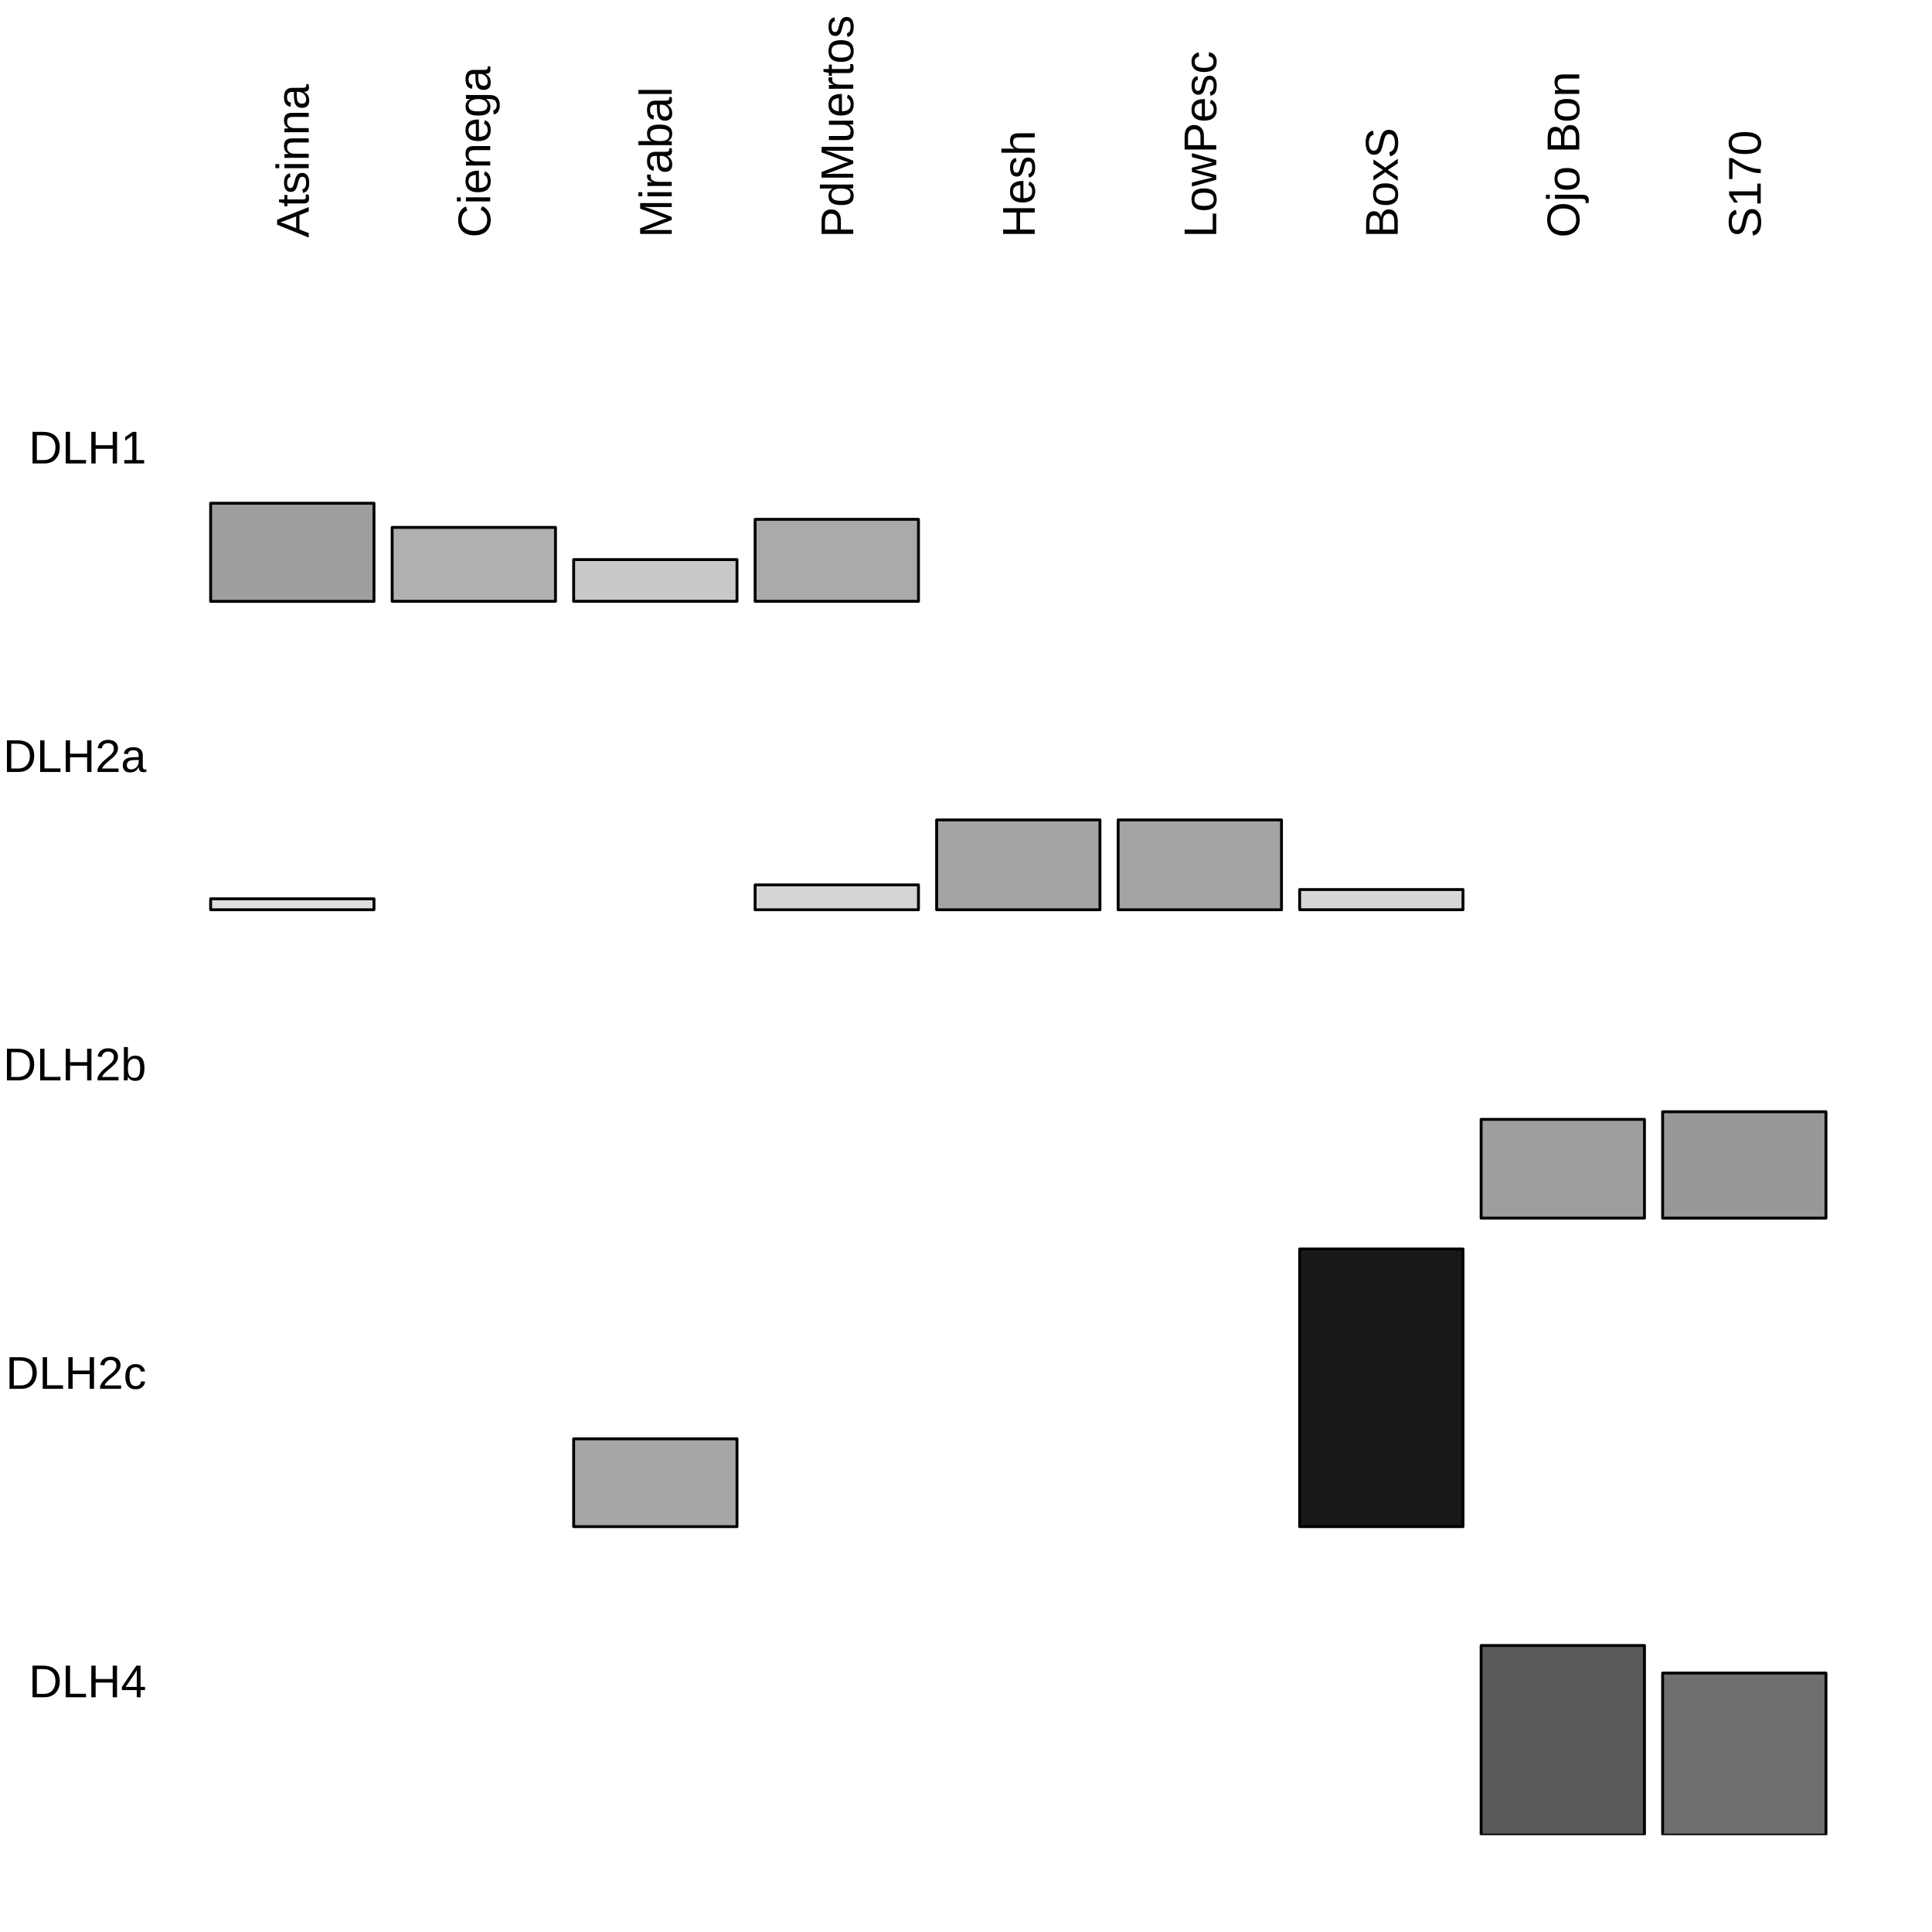
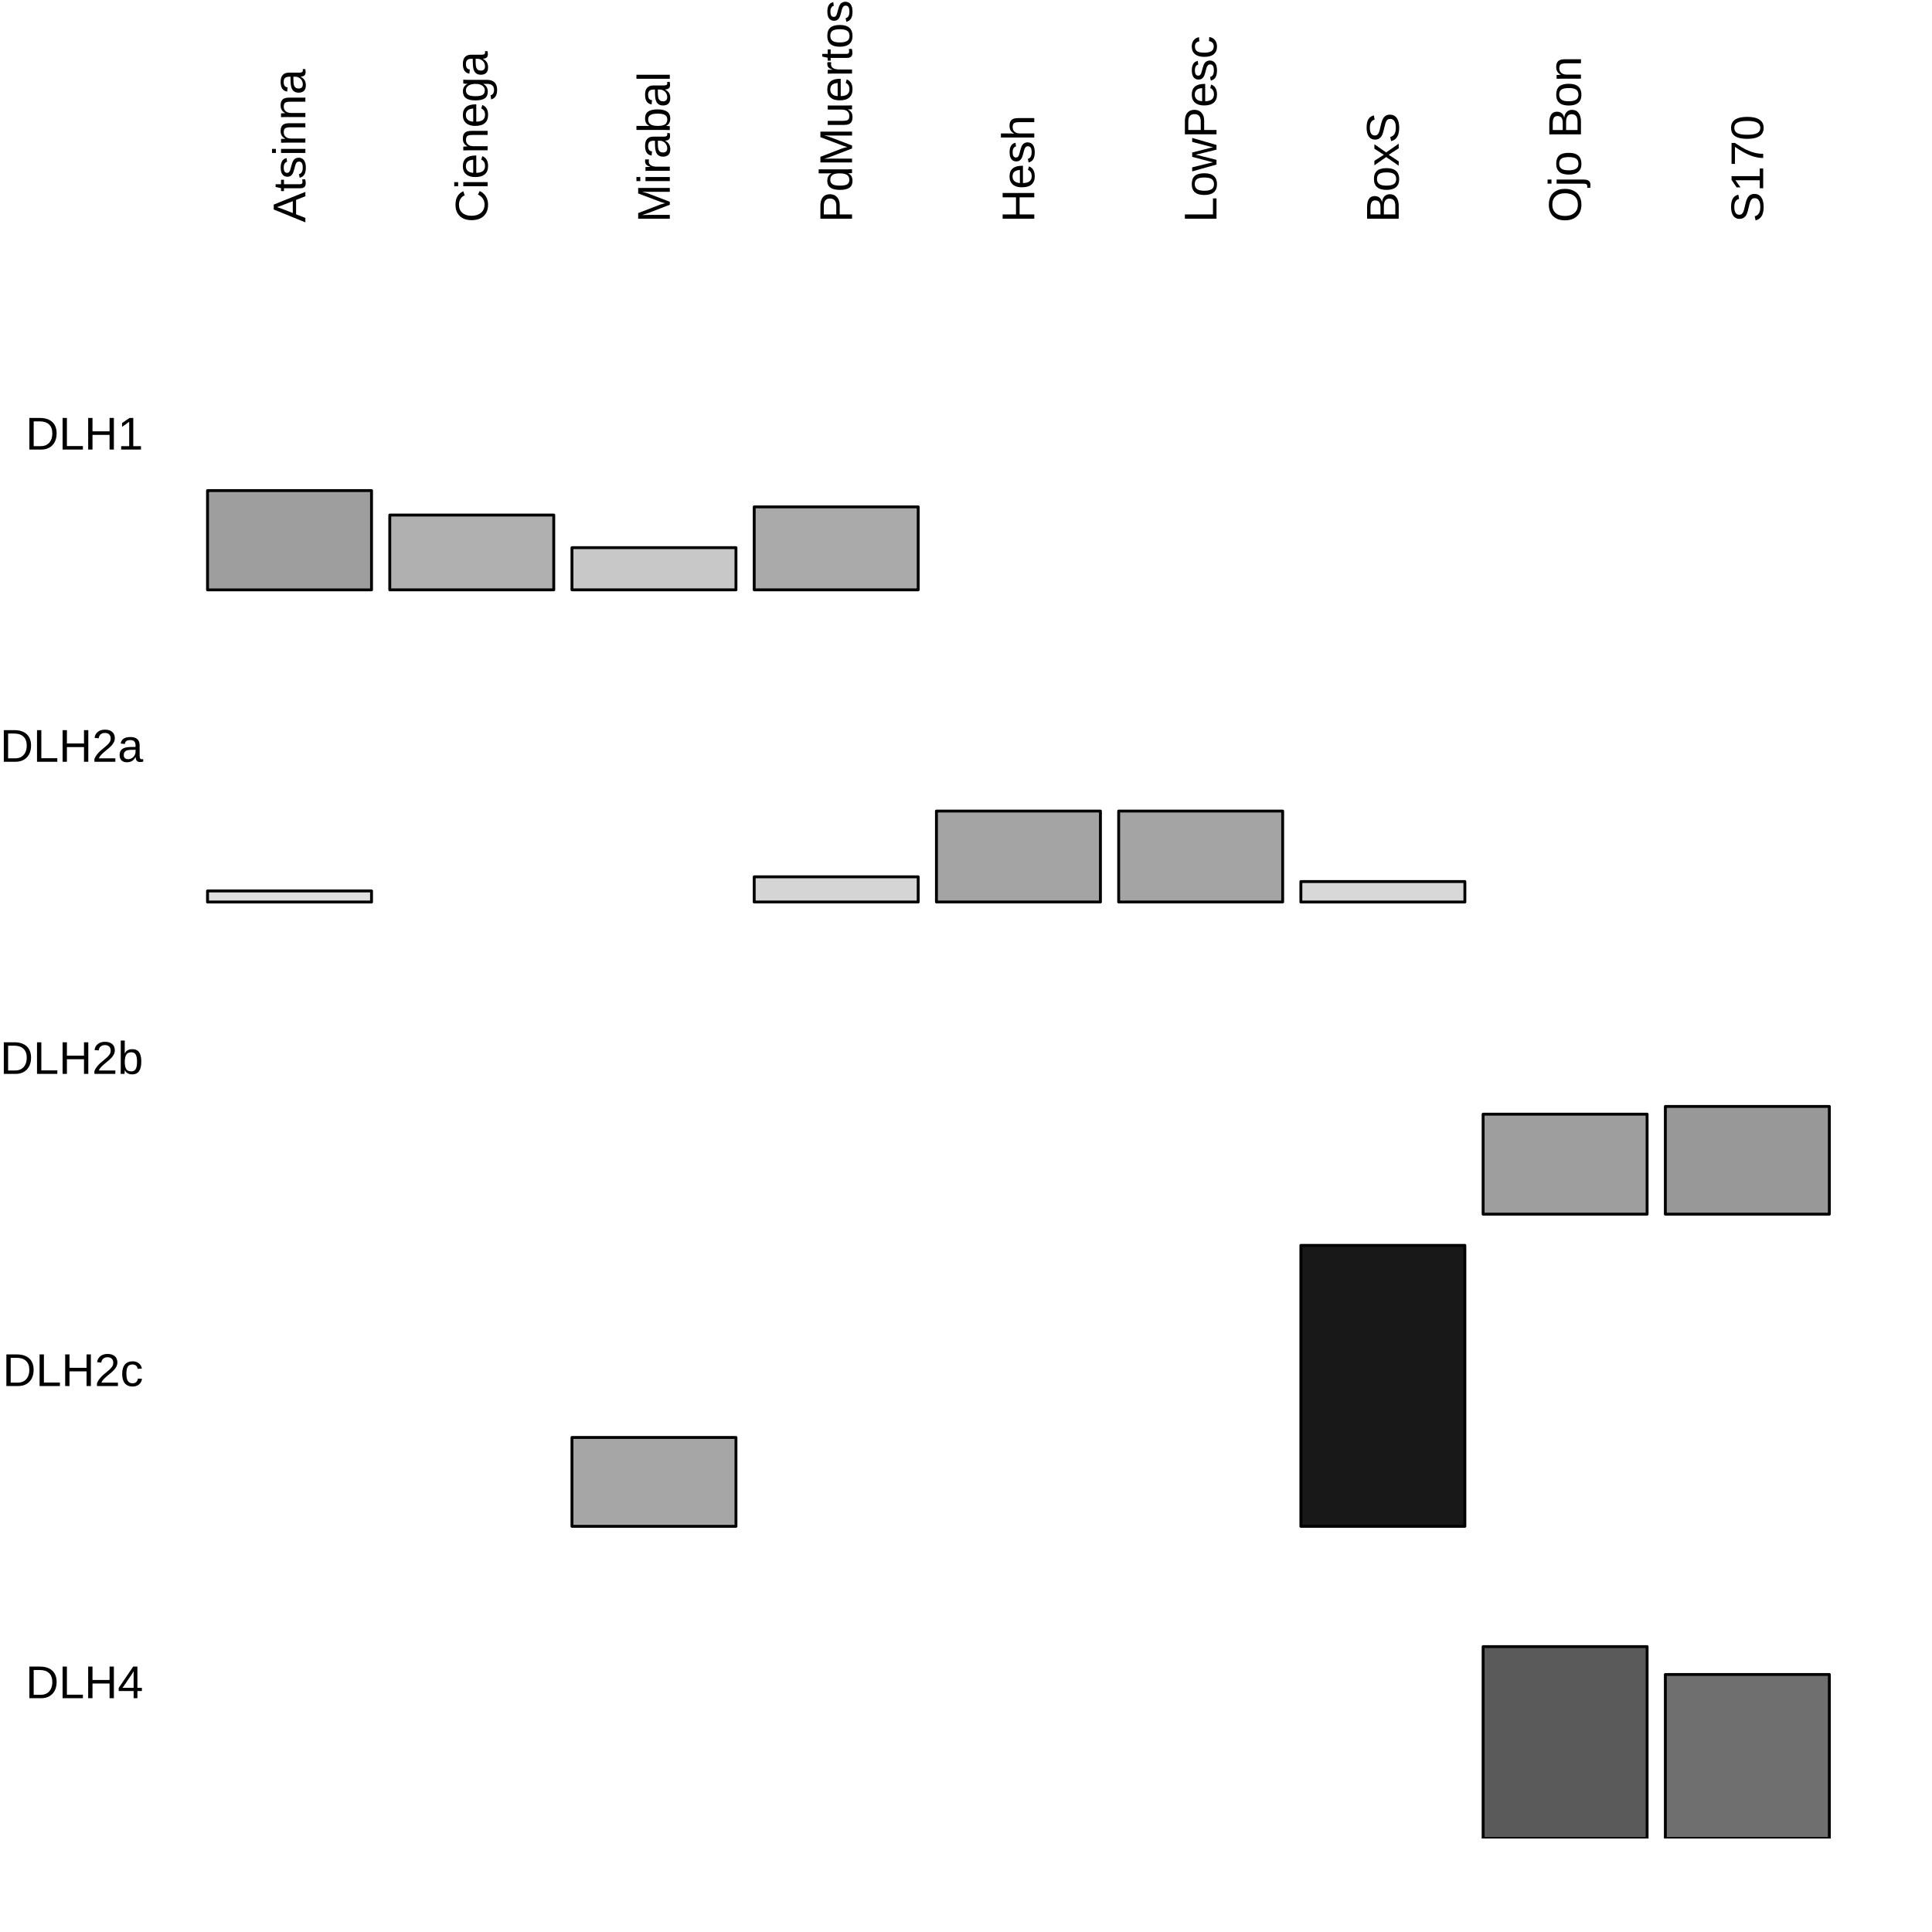
<svg xmlns="http://www.w3.org/2000/svg" class="svglite" width="504.00pt" height="504.00pt" viewBox="0 0 504.00 504.00">
  <defs>
    <style type="text/css">
    .svglite line, .svglite polyline, .svglite polygon, .svglite path, .svglite rect, .svglite circle {
      fill: none;
      stroke: #000000;
      stroke-linecap: round;
      stroke-linejoin: round;
      stroke-miterlimit: 10.00;
    }
    .svglite text {
      white-space: pre;
    }
  </style>
  </defs>
  <rect width="100%" height="100%" style="stroke: none; fill: #FFFFFF;" />
  <defs>
    <clipPath id="cpMC4wMHw1MDQuMDB8MC4wMHw1MDQuMDA=">
      <rect x="0.00" y="0.00" width="504.00" height="504.00" />
    </clipPath>
  </defs>
  <g clip-path="url(#cpMC4wMHw1MDQuMDB8MC4wMHw1MDQuMDA=)">
</g>
  <defs>
-     <clipPath id="cpNTIuNTh8NDc4LjcxfDc2LjQwfDQ3OC43MQ==">
-       <rect x="52.58" y="76.40" width="426.13" height="402.31" />
+     <clipPath id="cpNTEuNzZ8NDc5LjYwfDcyLjQ0fDQ3OS42MA==">
+       <rect x="51.76" y="72.44" width="427.84" height="407.16" />
    </clipPath>
  </defs>
-   <g clip-path="url(#cpNTIuNTh8NDc4LjcxfDc2LjQwfDQ3OC43MQ==)">
-     <rect x="54.95" y="131.28" width="42.61" height="25.59" style="stroke-width: 0.75; fill: #9E9E9E;" />
-     <rect x="54.95" y="234.47" width="42.61" height="2.85" style="stroke-width: 0.75; fill: #DFDFDF;" />
-     <rect x="54.95" y="317.79" width="42.61" height="0.00" style="stroke-width: 0.75; fill: #EDEDED;" />
-     <rect x="54.95" y="478.71" width="42.61" height="0.00" style="stroke-width: 0.75; fill: #F4F4F4;" />
-     <rect x="102.30" y="137.58" width="42.61" height="19.28" style="stroke-width: 0.75; fill: #B0B0B0;" />
-     <rect x="102.30" y="237.32" width="42.61" height="0.00" style="stroke-width: 0.75; fill: #F4F4F4;" />
-     <rect x="102.30" y="317.79" width="42.61" height="0.00" style="stroke-width: 0.75; fill: #F3F3F3;" />
-     <rect x="149.65" y="145.99" width="42.61" height="10.87" style="stroke-width: 0.75; fill: #C8C8C8;" />
-     <rect x="149.65" y="237.32" width="42.61" height="0.00" style="stroke-width: 0.75; fill: #EDEDED;" />
-     <rect x="149.65" y="317.79" width="42.61" height="0.00" style="stroke-width: 0.75; fill: #F3F3F3;" />
-     <rect x="149.65" y="375.35" width="42.61" height="22.90" style="stroke-width: 0.75; fill: #A6A6A6;" />
-     <rect x="196.99" y="135.48" width="42.61" height="21.38" style="stroke-width: 0.75; fill: #AAAAAA;" />
-     <rect x="196.99" y="230.84" width="42.61" height="6.49" style="stroke-width: 0.75; fill: #D5D5D5;" />
-     <rect x="196.99" y="317.79" width="42.61" height="0.00" style="stroke-width: 0.75; fill: #EDEDED;" />
-     <rect x="244.34" y="213.89" width="42.61" height="23.44" style="stroke-width: 0.75; fill: #A4A4A4;" />
-     <rect x="244.34" y="317.79" width="42.61" height="0.00" style="stroke-width: 0.75; fill: #E8E8E8;" />
-     <rect x="291.69" y="156.86" width="42.61" height="0.00" style="stroke-width: 0.75; fill: #F8F8F8;" />
-     <rect x="291.69" y="213.89" width="42.61" height="23.44" style="stroke-width: 0.75; fill: #A4A4A4;" />
-     <rect x="291.69" y="317.79" width="42.61" height="0.00" style="stroke-width: 0.75; fill: #E8E8E8;" />
-     <rect x="339.04" y="232.05" width="42.61" height="5.27" style="stroke-width: 0.75; fill: #D8D8D8;" />
-     <rect x="339.04" y="317.79" width="42.61" height="0.00" style="stroke-width: 0.75; fill: #EDEDED;" />
-     <rect x="339.04" y="325.83" width="42.61" height="72.42" style="stroke-width: 0.75; fill: #181818;" />
-     <rect x="386.38" y="292.01" width="42.61" height="25.77" style="stroke-width: 0.75; fill: #9E9E9E;" />
-     <rect x="386.38" y="429.26" width="42.61" height="49.46" style="stroke-width: 0.75; fill: #5A5A5A;" />
-     <rect x="433.73" y="290.02" width="42.61" height="27.76" style="stroke-width: 0.75; fill: #989898;" />
-     <rect x="433.73" y="436.45" width="42.61" height="42.27" style="stroke-width: 0.75; fill: #6F6F6F;" />
+   <g clip-path="url(#cpNTEuNzZ8NDc5LjYwfDcyLjQ0fDQ3OS42MA==)">
+     <rect x="54.14" y="127.98" width="42.78" height="25.90" style="stroke-width: 0.75; fill: #9E9E9E;" />
+     <rect x="54.14" y="232.42" width="42.78" height="2.89" style="stroke-width: 0.75; fill: #DFDFDF;" />
+     <rect x="54.14" y="316.74" width="42.78" height="0.00" style="stroke-width: 0.75; fill: #EDEDED;" />
+     <rect x="54.14" y="479.60" width="42.78" height="0.00" style="stroke-width: 0.75; fill: #F4F4F4;" />
+     <rect x="101.68" y="134.36" width="42.78" height="19.51" style="stroke-width: 0.75; fill: #B0B0B0;" />
+     <rect x="101.68" y="235.30" width="42.78" height="0.00" style="stroke-width: 0.75; fill: #F4F4F4;" />
+     <rect x="101.68" y="316.74" width="42.78" height="0.00" style="stroke-width: 0.75; fill: #F3F3F3;" />
+     <rect x="149.21" y="142.87" width="42.78" height="11.00" style="stroke-width: 0.75; fill: #C8C8C8;" />
+     <rect x="149.21" y="235.30" width="42.78" height="0.00" style="stroke-width: 0.75; fill: #EDEDED;" />
+     <rect x="149.21" y="316.74" width="42.78" height="0.00" style="stroke-width: 0.75; fill: #F3F3F3;" />
+     <rect x="149.21" y="374.99" width="42.78" height="23.18" style="stroke-width: 0.75; fill: #A6A6A6;" />
+     <rect x="196.75" y="132.23" width="42.78" height="21.64" style="stroke-width: 0.75; fill: #AAAAAA;" />
+     <rect x="196.75" y="228.74" width="42.78" height="6.56" style="stroke-width: 0.75; fill: #D5D5D5;" />
+     <rect x="196.75" y="316.74" width="42.78" height="0.00" style="stroke-width: 0.75; fill: #EDEDED;" />
+     <rect x="244.29" y="211.58" width="42.78" height="23.72" style="stroke-width: 0.75; fill: #A4A4A4;" />
+     <rect x="244.29" y="316.74" width="42.78" height="0.00" style="stroke-width: 0.75; fill: #E8E8E8;" />
+     <rect x="291.83" y="153.87" width="42.78" height="0.00" style="stroke-width: 0.75; fill: #F8F8F8;" />
+     <rect x="291.83" y="211.58" width="42.78" height="23.72" style="stroke-width: 0.75; fill: #A4A4A4;" />
+     <rect x="291.83" y="316.74" width="42.78" height="0.00" style="stroke-width: 0.75; fill: #E8E8E8;" />
+     <rect x="339.36" y="229.97" width="42.78" height="5.34" style="stroke-width: 0.75; fill: #D8D8D8;" />
+     <rect x="339.36" y="316.74" width="42.78" height="0.00" style="stroke-width: 0.75; fill: #EDEDED;" />
+     <rect x="339.36" y="324.88" width="42.78" height="73.29" style="stroke-width: 0.75; fill: #181818;" />
+     <rect x="386.90" y="290.65" width="42.78" height="26.09" style="stroke-width: 0.75; fill: #9E9E9E;" />
+     <rect x="386.90" y="429.55" width="42.78" height="50.05" style="stroke-width: 0.75; fill: #5A5A5A;" />
+     <rect x="434.44" y="288.64" width="42.78" height="28.10" style="stroke-width: 0.75; fill: #989898;" />
+     <rect x="434.44" y="436.82" width="42.78" height="42.78" style="stroke-width: 0.75; fill: #6F6F6F;" />
  </g>
  <g clip-path="url(#cpMC4wMHw1MDQuMDB8MC4wMHw1MDQuMDA=)">
-     <text x="38.18" y="442.77" text-anchor="end" style="font-size: 12.00px; font-family: &quot;Arial&quot;;" textLength="30.80px" lengthAdjust="spacingAndGlyphs">DLH4</text>
-     <text x="38.18" y="362.30" text-anchor="end" style="font-size: 12.00px; font-family: &quot;Arial&quot;;" textLength="36.56px" lengthAdjust="spacingAndGlyphs">DLH2c</text>
-     <text x="38.18" y="281.84" text-anchor="end" style="font-size: 12.00px; font-family: &quot;Arial&quot;;" textLength="38.18px" lengthAdjust="spacingAndGlyphs">DLH2b</text>
-     <text x="38.18" y="201.38" text-anchor="end" style="font-size: 12.00px; font-family: &quot;Arial&quot;;" textLength="37.53px" lengthAdjust="spacingAndGlyphs">DLH2a</text>
-     <text x="38.18" y="120.91" text-anchor="end" style="font-size: 12.00px; font-family: &quot;Arial&quot;;" textLength="30.80px" lengthAdjust="spacingAndGlyphs">DLH1</text>
-     <text transform="translate(80.54,62.00) rotate(-90)" style="font-size: 12.00px; font-family: &quot;Arial&quot;;" textLength="42.41px" lengthAdjust="spacingAndGlyphs">Atsinna</text>
-     <text transform="translate(127.89,62.00) rotate(-90)" style="font-size: 12.00px; font-family: &quot;Arial&quot;;" textLength="45.74px" lengthAdjust="spacingAndGlyphs">Cienega</text>
-     <text transform="translate(175.24,62.00) rotate(-90)" style="font-size: 12.00px; font-family: &quot;Arial&quot;;" textLength="42.88px" lengthAdjust="spacingAndGlyphs">Mirabal</text>
-     <text transform="translate(222.58,62.00) rotate(-90)" style="font-size: 12.00px; font-family: &quot;Arial&quot;;" textLength="62.00px" lengthAdjust="spacingAndGlyphs">PdMuertos</text>
-     <text transform="translate(269.93,62.00) rotate(-90)" style="font-size: 12.00px; font-family: &quot;Arial&quot;;" textLength="28.82px" lengthAdjust="spacingAndGlyphs">Hesh</text>
-     <text transform="translate(317.28,62.00) rotate(-90)" style="font-size: 12.00px; font-family: &quot;Arial&quot;;" textLength="48.51px" lengthAdjust="spacingAndGlyphs">LowPesc</text>
-     <text transform="translate(364.63,62.00) rotate(-90)" style="font-size: 12.00px; font-family: &quot;Arial&quot;;" textLength="27.99px" lengthAdjust="spacingAndGlyphs">BoxS</text>
-     <text transform="translate(411.98,62.00) rotate(-90)" style="font-size: 12.00px; font-family: &quot;Arial&quot;;" textLength="45.32px" lengthAdjust="spacingAndGlyphs">Ojo Bon</text>
-     <text transform="translate(459.32,62.00) rotate(-90)" style="font-size: 12.00px; font-family: &quot;Arial&quot;;" textLength="27.17px" lengthAdjust="spacingAndGlyphs">S170</text>
+     <text x="37.36" y="443.01" text-anchor="end" style="font-size: 12.00px; font-family: &quot;Liberation Sans&quot;;" textLength="30.69px" lengthAdjust="spacingAndGlyphs">DLH4</text>
+     <text x="37.36" y="361.58" text-anchor="end" style="font-size: 12.00px; font-family: &quot;Liberation Sans&quot;;" textLength="36.69px" lengthAdjust="spacingAndGlyphs">DLH2c</text>
+     <text x="37.36" y="280.15" text-anchor="end" style="font-size: 12.00px; font-family: &quot;Liberation Sans&quot;;" textLength="37.36px" lengthAdjust="spacingAndGlyphs">DLH2b</text>
+     <text x="37.36" y="198.72" text-anchor="end" style="font-size: 12.00px; font-family: &quot;Liberation Sans&quot;;" textLength="37.36px" lengthAdjust="spacingAndGlyphs">DLH2a</text>
+     <text x="37.36" y="117.28" text-anchor="end" style="font-size: 12.00px; font-family: &quot;Liberation Sans&quot;;" textLength="30.69px" lengthAdjust="spacingAndGlyphs">DLH1</text>
+     <text transform="translate(79.66,58.04) rotate(-90)" style="font-size: 12.00px; font-family: &quot;Liberation Sans&quot;;" textLength="40.03px" lengthAdjust="spacingAndGlyphs">Atsinna</text>
+     <text transform="translate(127.20,58.04) rotate(-90)" style="font-size: 12.00px; font-family: &quot;Liberation Sans&quot;;" textLength="44.70px" lengthAdjust="spacingAndGlyphs">Cienega</text>
+     <text transform="translate(174.73,58.04) rotate(-90)" style="font-size: 12.00px; font-family: &quot;Liberation Sans&quot;;" textLength="39.35px" lengthAdjust="spacingAndGlyphs">Mirabal</text>
+     <text transform="translate(222.27,58.04) rotate(-90)" style="font-size: 12.00px; font-family: &quot;Liberation Sans&quot;;" textLength="58.04px" lengthAdjust="spacingAndGlyphs">PdMuertos</text>
+     <text transform="translate(269.81,58.04) rotate(-90)" style="font-size: 12.00px; font-family: &quot;Liberation Sans&quot;;" textLength="28.02px" lengthAdjust="spacingAndGlyphs">Hesh</text>
+     <text transform="translate(317.35,58.04) rotate(-90)" style="font-size: 12.00px; font-family: &quot;Liberation Sans&quot;;" textLength="48.71px" lengthAdjust="spacingAndGlyphs">LowPesc</text>
+     <text transform="translate(364.88,58.04) rotate(-90)" style="font-size: 12.00px; font-family: &quot;Liberation Sans&quot;;" textLength="28.69px" lengthAdjust="spacingAndGlyphs">BoxS</text>
+     <text transform="translate(412.42,58.04) rotate(-90)" style="font-size: 12.00px; font-family: &quot;Liberation Sans&quot;;" textLength="43.37px" lengthAdjust="spacingAndGlyphs">Ojo Bon</text>
+     <text transform="translate(459.96,58.04) rotate(-90)" style="font-size: 12.00px; font-family: &quot;Liberation Sans&quot;;" textLength="28.03px" lengthAdjust="spacingAndGlyphs">S170</text>
  </g>
</svg>
